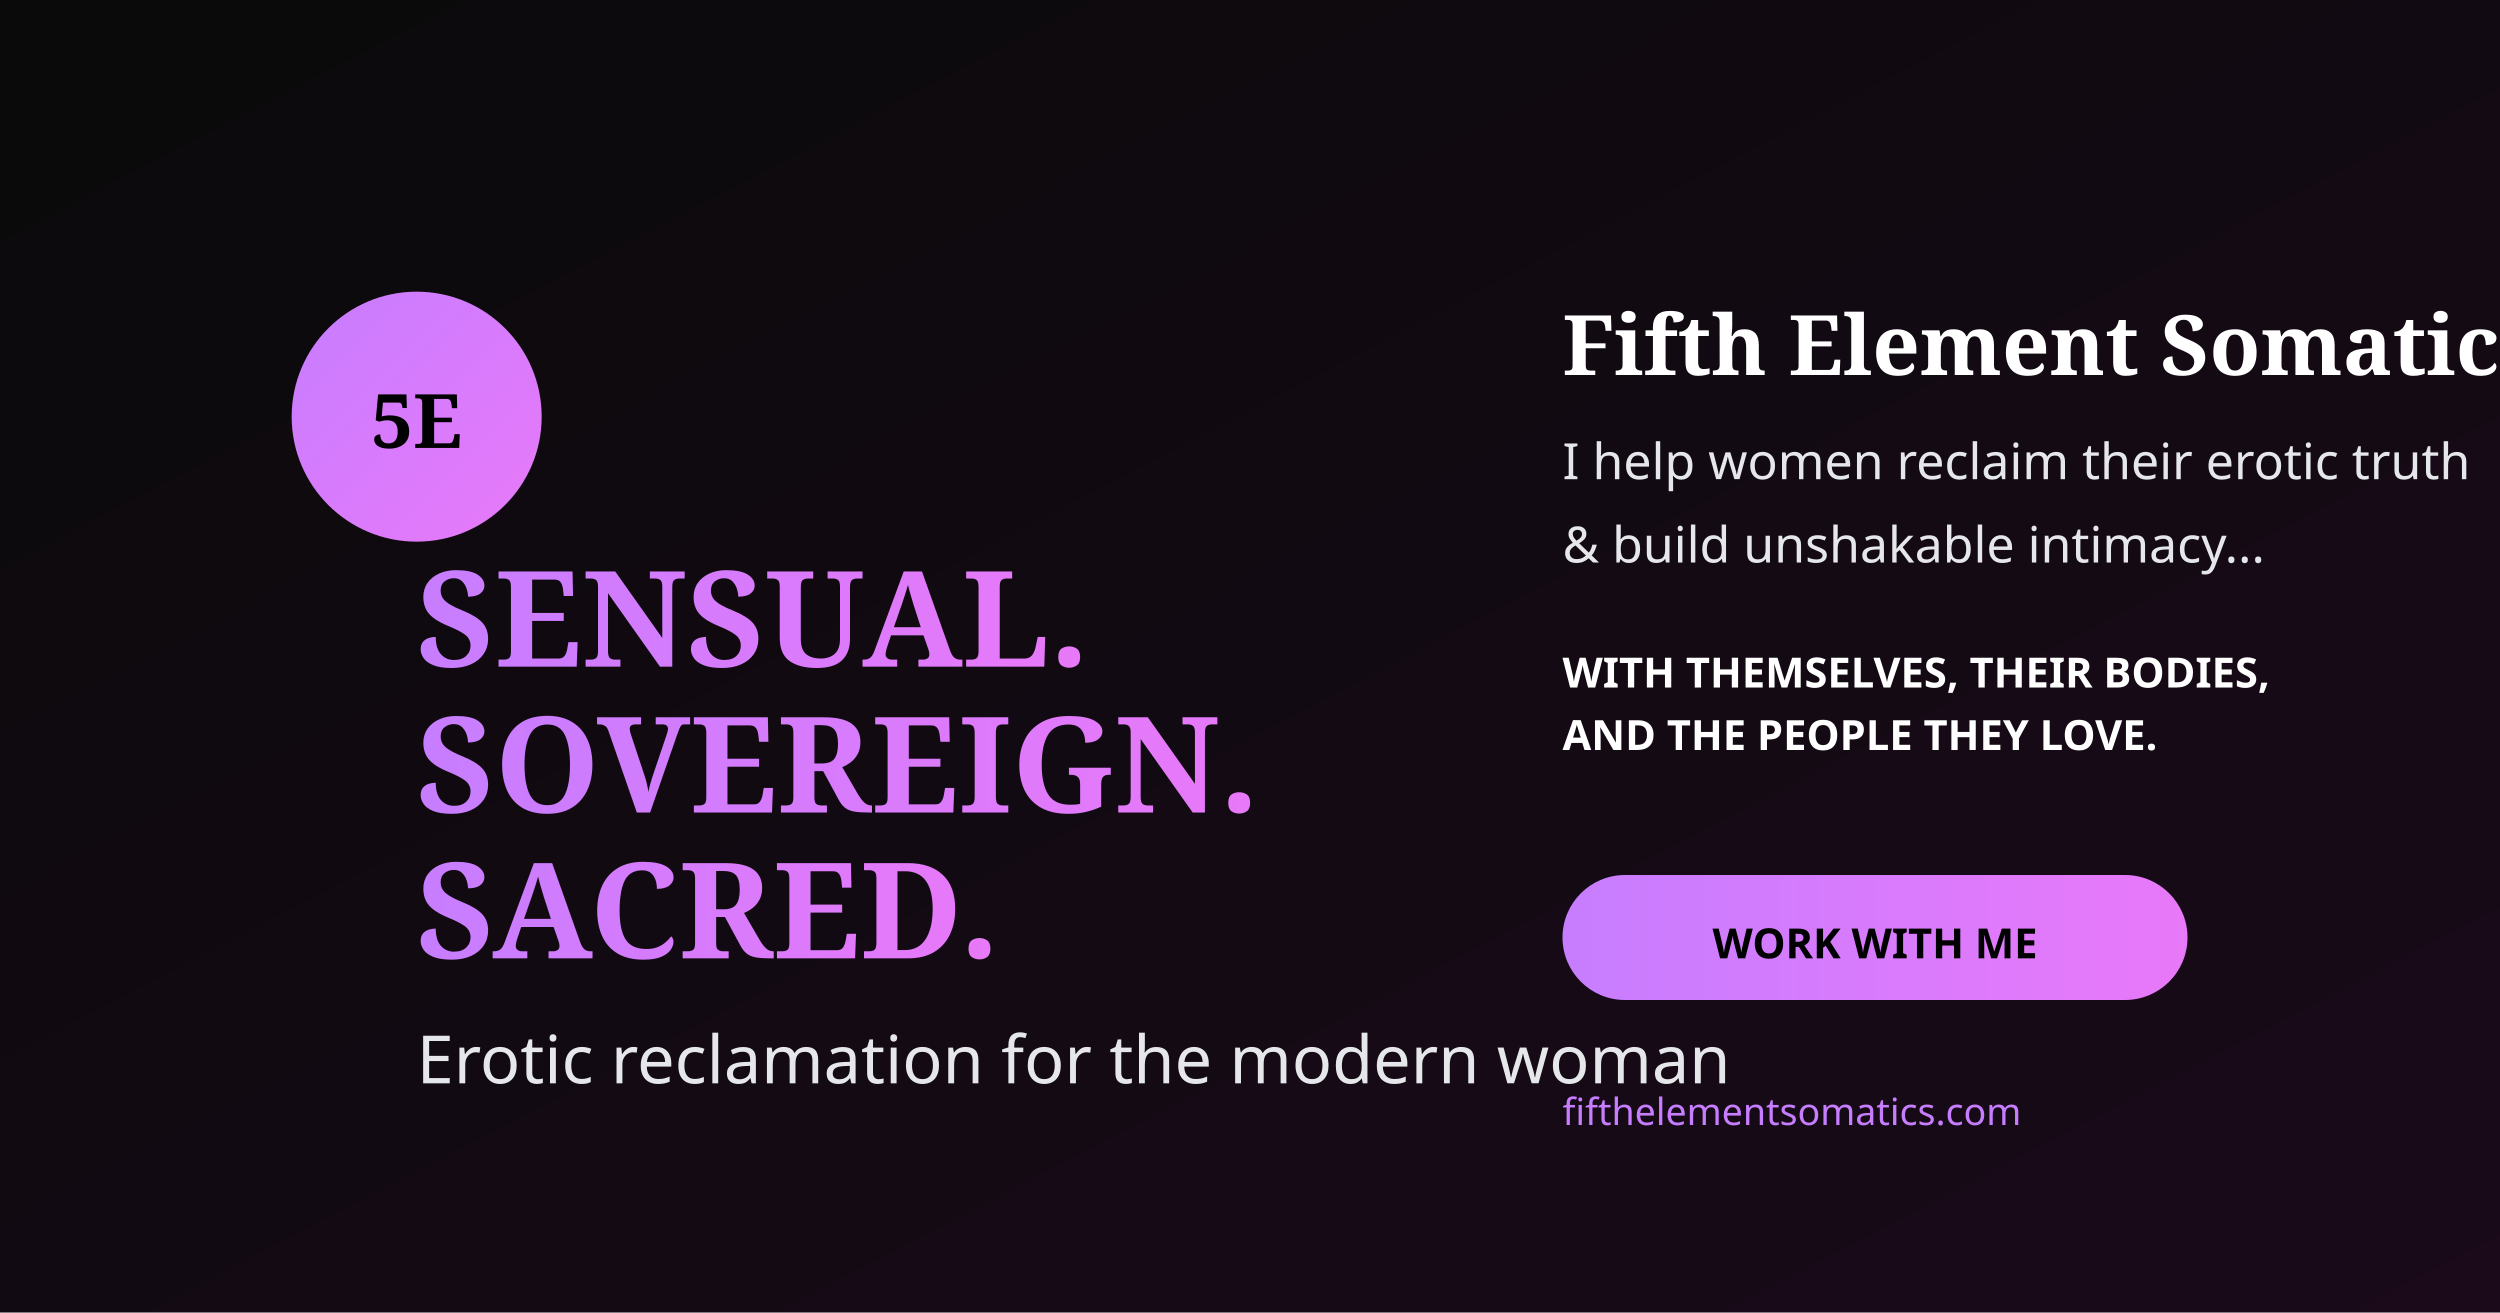
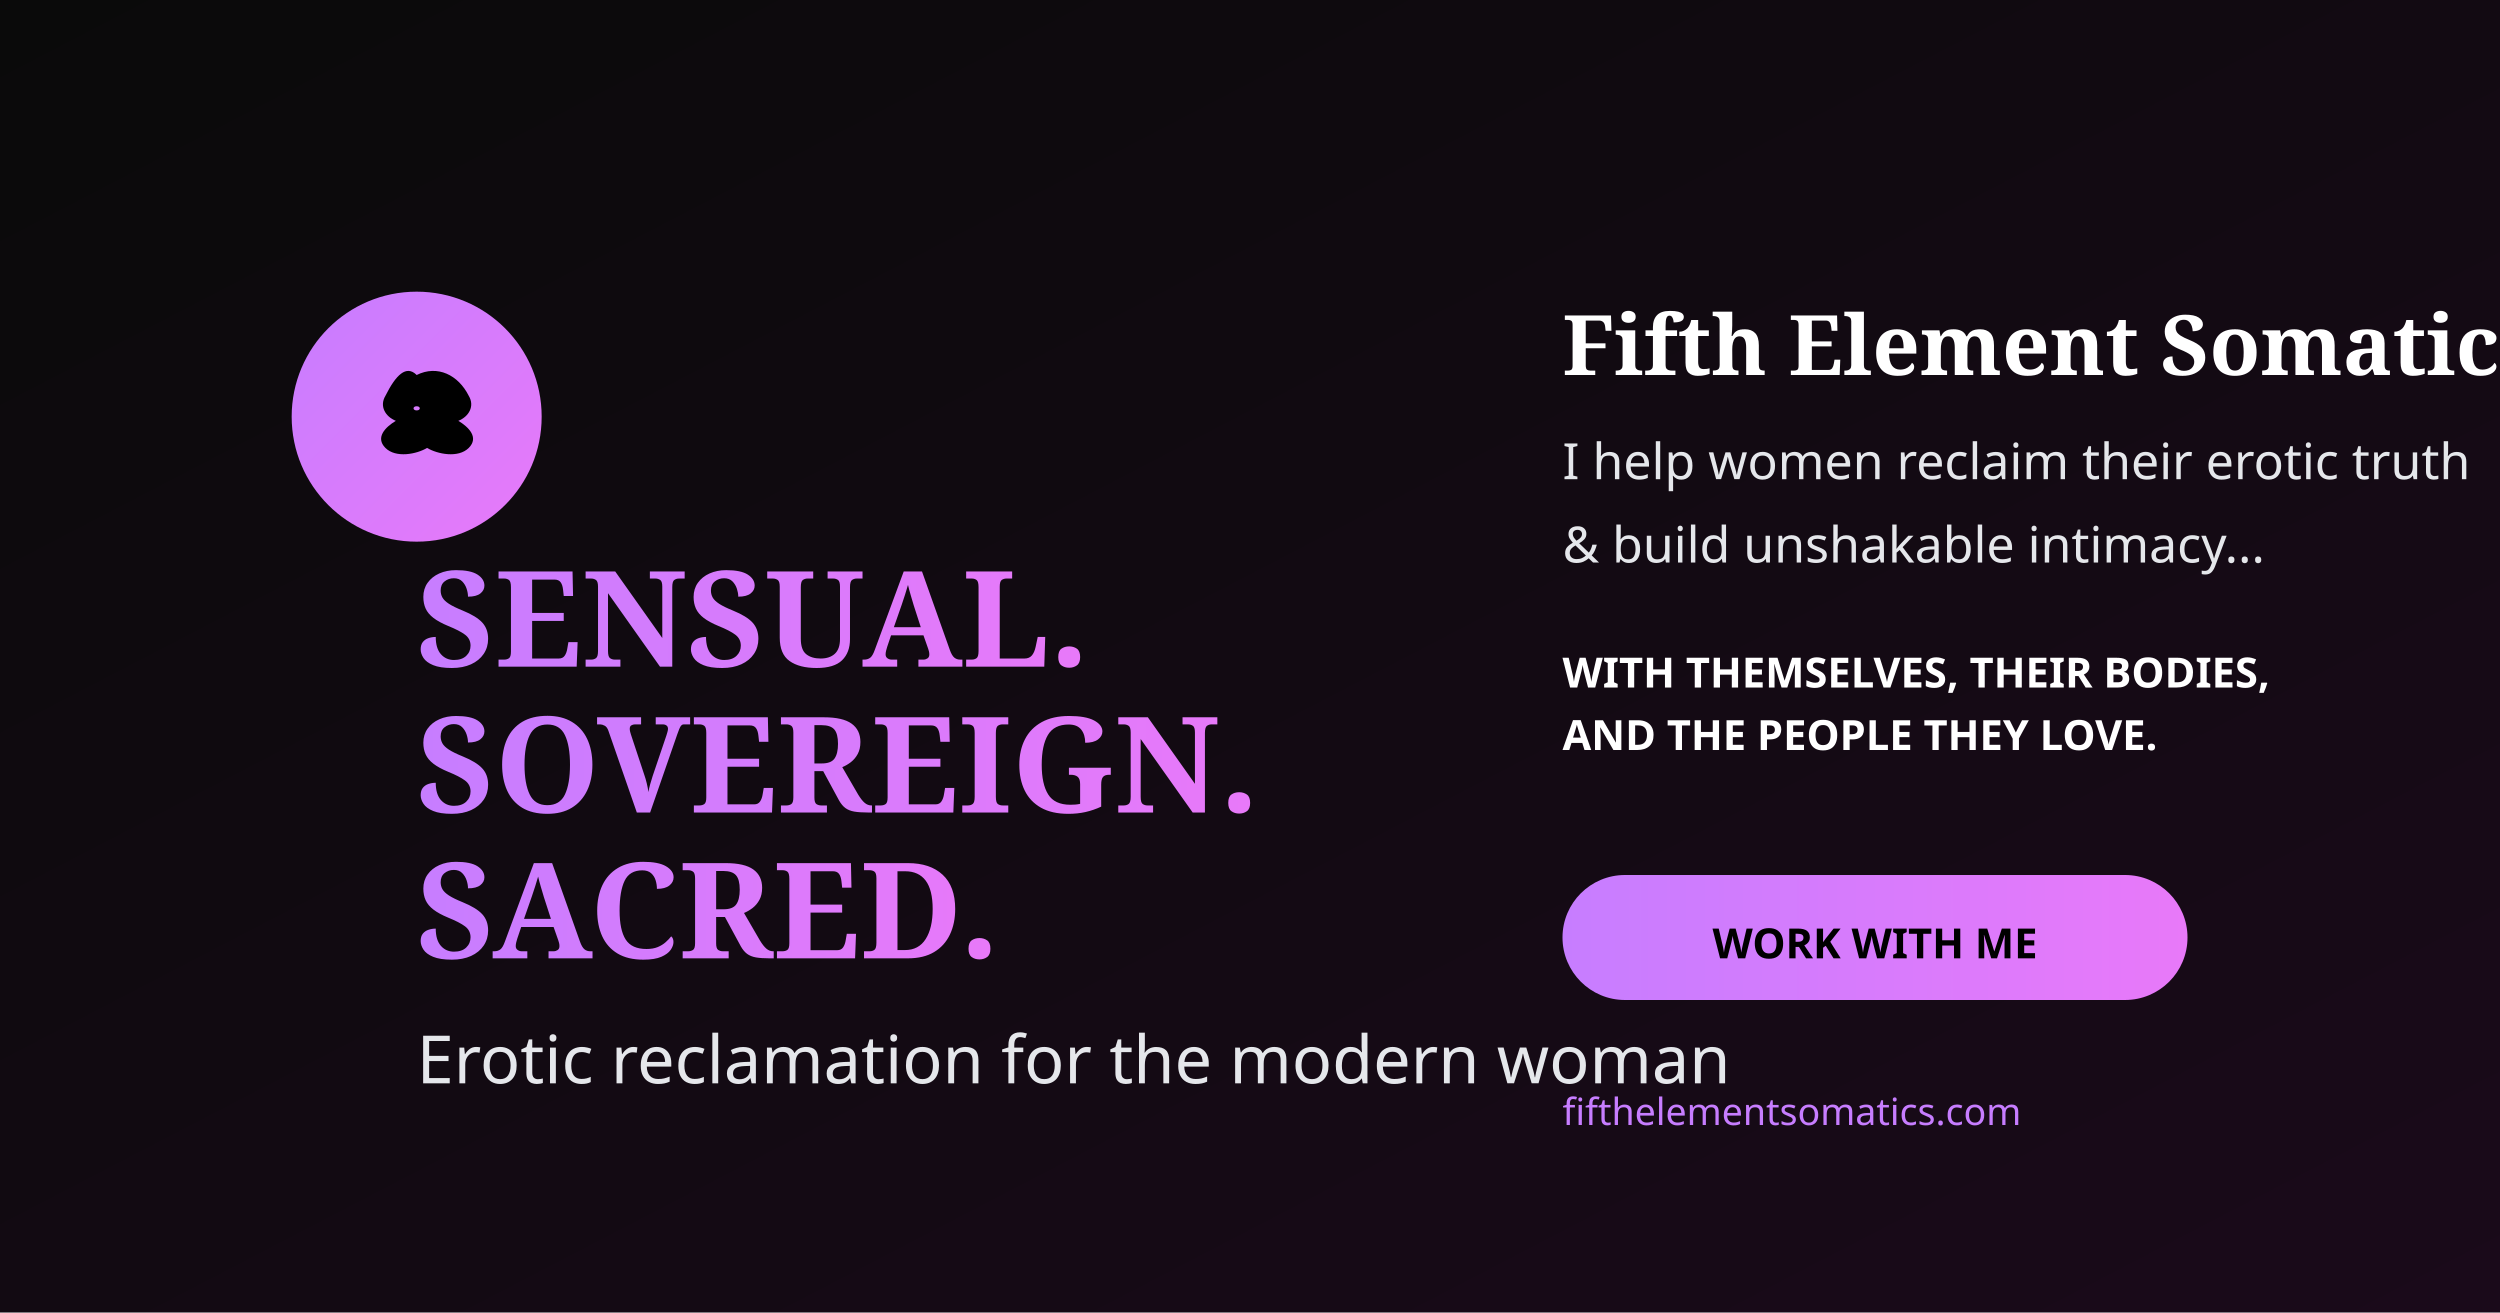
<svg xmlns="http://www.w3.org/2000/svg" width="1200" height="630" viewBox="0 0 1200 630">
  <defs>
    <linearGradient id="bgGradient" x1="0%" y1="0%" x2="100%" y2="100%">
      <stop offset="0%" style="stop-color:#0a0a0a;stop-opacity:1" />
      <stop offset="100%" style="stop-color:#1a0a1a;stop-opacity:1" />
    </linearGradient>
    <linearGradient id="textGradient" x1="0%" y1="0%" x2="100%" y2="0%">
      <stop offset="0%" style="stop-color:#C77DFF;stop-opacity:1" />
      <stop offset="100%" style="stop-color:#E879F9;stop-opacity:1" />
    </linearGradient>
    <linearGradient id="logoGradient" x1="0%" y1="0%" x2="100%" y2="100%">
      <stop offset="0%" style="stop-color:#C77DFF;stop-opacity:1" />
      <stop offset="100%" style="stop-color:#E879F9;stop-opacity:1" />
    </linearGradient>
  </defs>
  <rect width="1200" height="630" fill="url(#bgGradient)" />
  <circle cx="200" cy="200" r="60" fill="url(#logoGradient)" />
-   <text x="200" y="215" text-anchor="middle" fill="#000000" font-family="serif" font-size="36" font-weight="bold">5E</text>
+   <g transform="translate(160, 160)">
+     <path d="M40 20C50 15 60 20 65 30C68 35 65 40 60 42C65 45 70 50 65 55C60 60 50 58 45 55              C40 58 30 60 25 55C20 50 25 45 30 42C25 40 22 35 25 30C30 20 35 15 40 20Z              M30 25C32 23 34 25 32 27C30 25 30 25 30 25Z              M50 25C52 23 54 25 52 27C50 25 50 25 50 25Z              M40 35C38 35 38 37 40 37C42 37 42 35 40 35Z" fill="#000000" />
+     <path d="M28 28L32 28M48 28L52 28M26 32L30 32M50 32L54 32M28 36L32 36M48 36L52 36" stroke="#000000" stroke-width="1" stroke-linecap="round" />
+   </g>
  <text x="200" y="320" fill="url(#textGradient)" font-family="serif" font-size="64" font-weight="bold">SENSUAL.</text>
  <text x="200" y="390" fill="url(#textGradient)" font-family="serif" font-size="64" font-weight="bold">SOVEREIGN.</text>
  <text x="200" y="460" fill="url(#textGradient)" font-family="serif" font-size="64" font-weight="bold">SACRED.</text>
  <text x="200" y="520" fill="#E5E7EB" font-family="sans-serif" font-size="32" font-weight="300">Erotic reclamation for the modern woman</text>
  <text x="750" y="180" fill="#FFFFFF" font-family="serif" font-size="40" font-weight="bold">Fifth Element Somatics</text>
  <text x="750" y="230" fill="#E5E7EB" font-family="sans-serif" font-size="24">I help women reclaim their erotic truth</text>
  <text x="750" y="270" fill="#E5E7EB" font-family="sans-serif" font-size="24">&amp; build unshakable intimacy...</text>
  <text x="750" y="330" fill="#FFFFFF" font-family="sans-serif" font-size="20" font-weight="bold">WITH THEMSELVES, THEIR BODIES,</text>
  <text x="750" y="360" fill="#FFFFFF" font-family="sans-serif" font-size="20" font-weight="bold">AND THE PEOPLE THEY LOVE.</text>
  <rect x="750" y="420" width="300" height="60" rx="30" fill="url(#textGradient)" />
  <text x="900" y="460" text-anchor="middle" fill="#000000" font-family="sans-serif" font-size="20" font-weight="bold">WORK WITH ME</text>
  <text x="750" y="540" fill="#C77DFF" font-family="sans-serif" font-size="18">fifthelementsomatics.com</text>
</svg>
